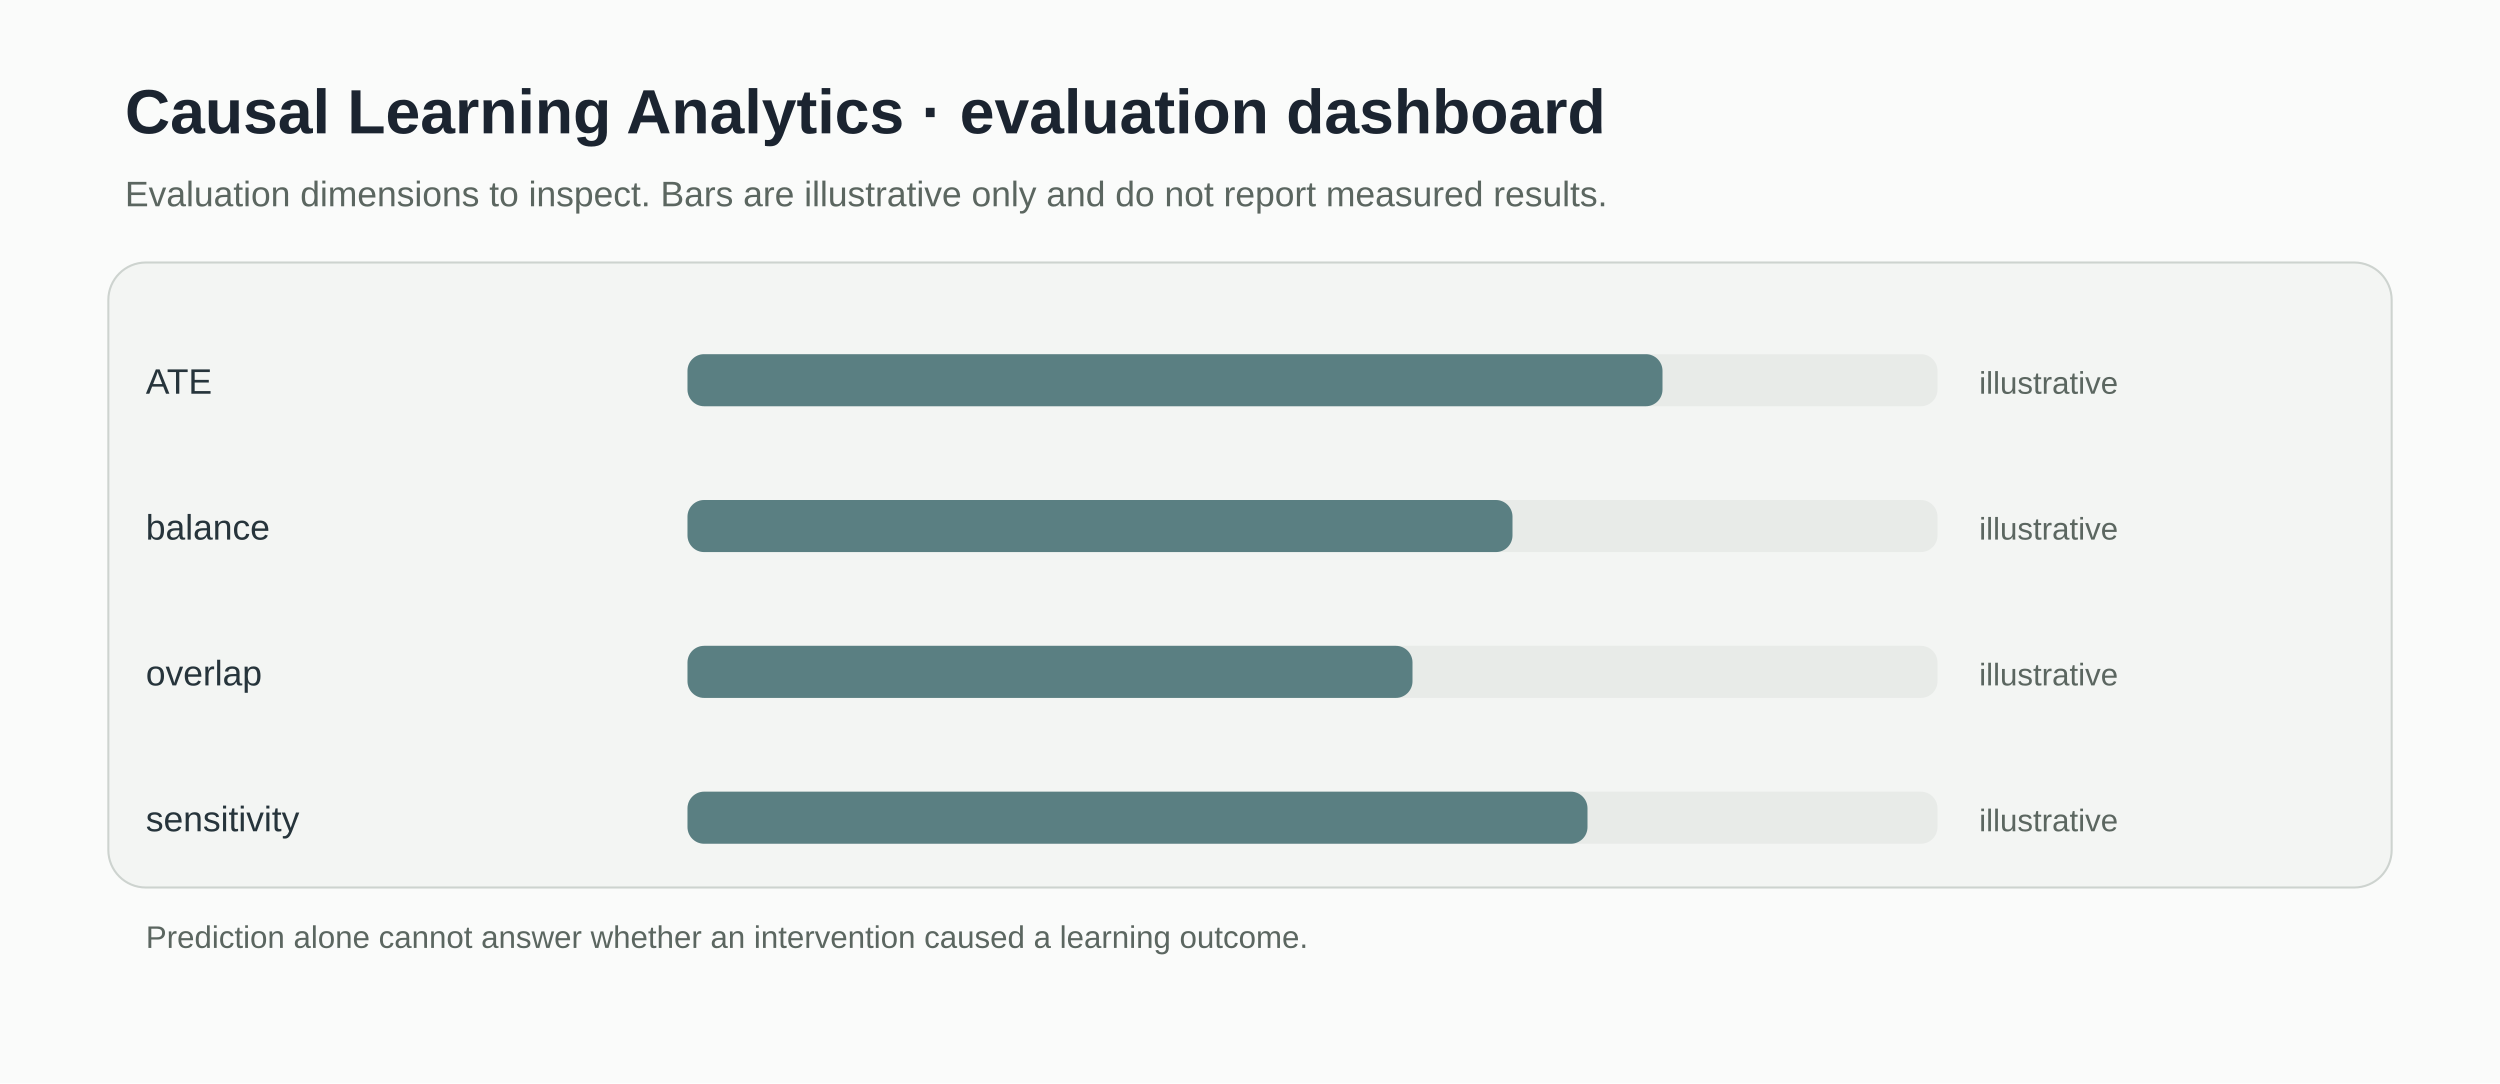
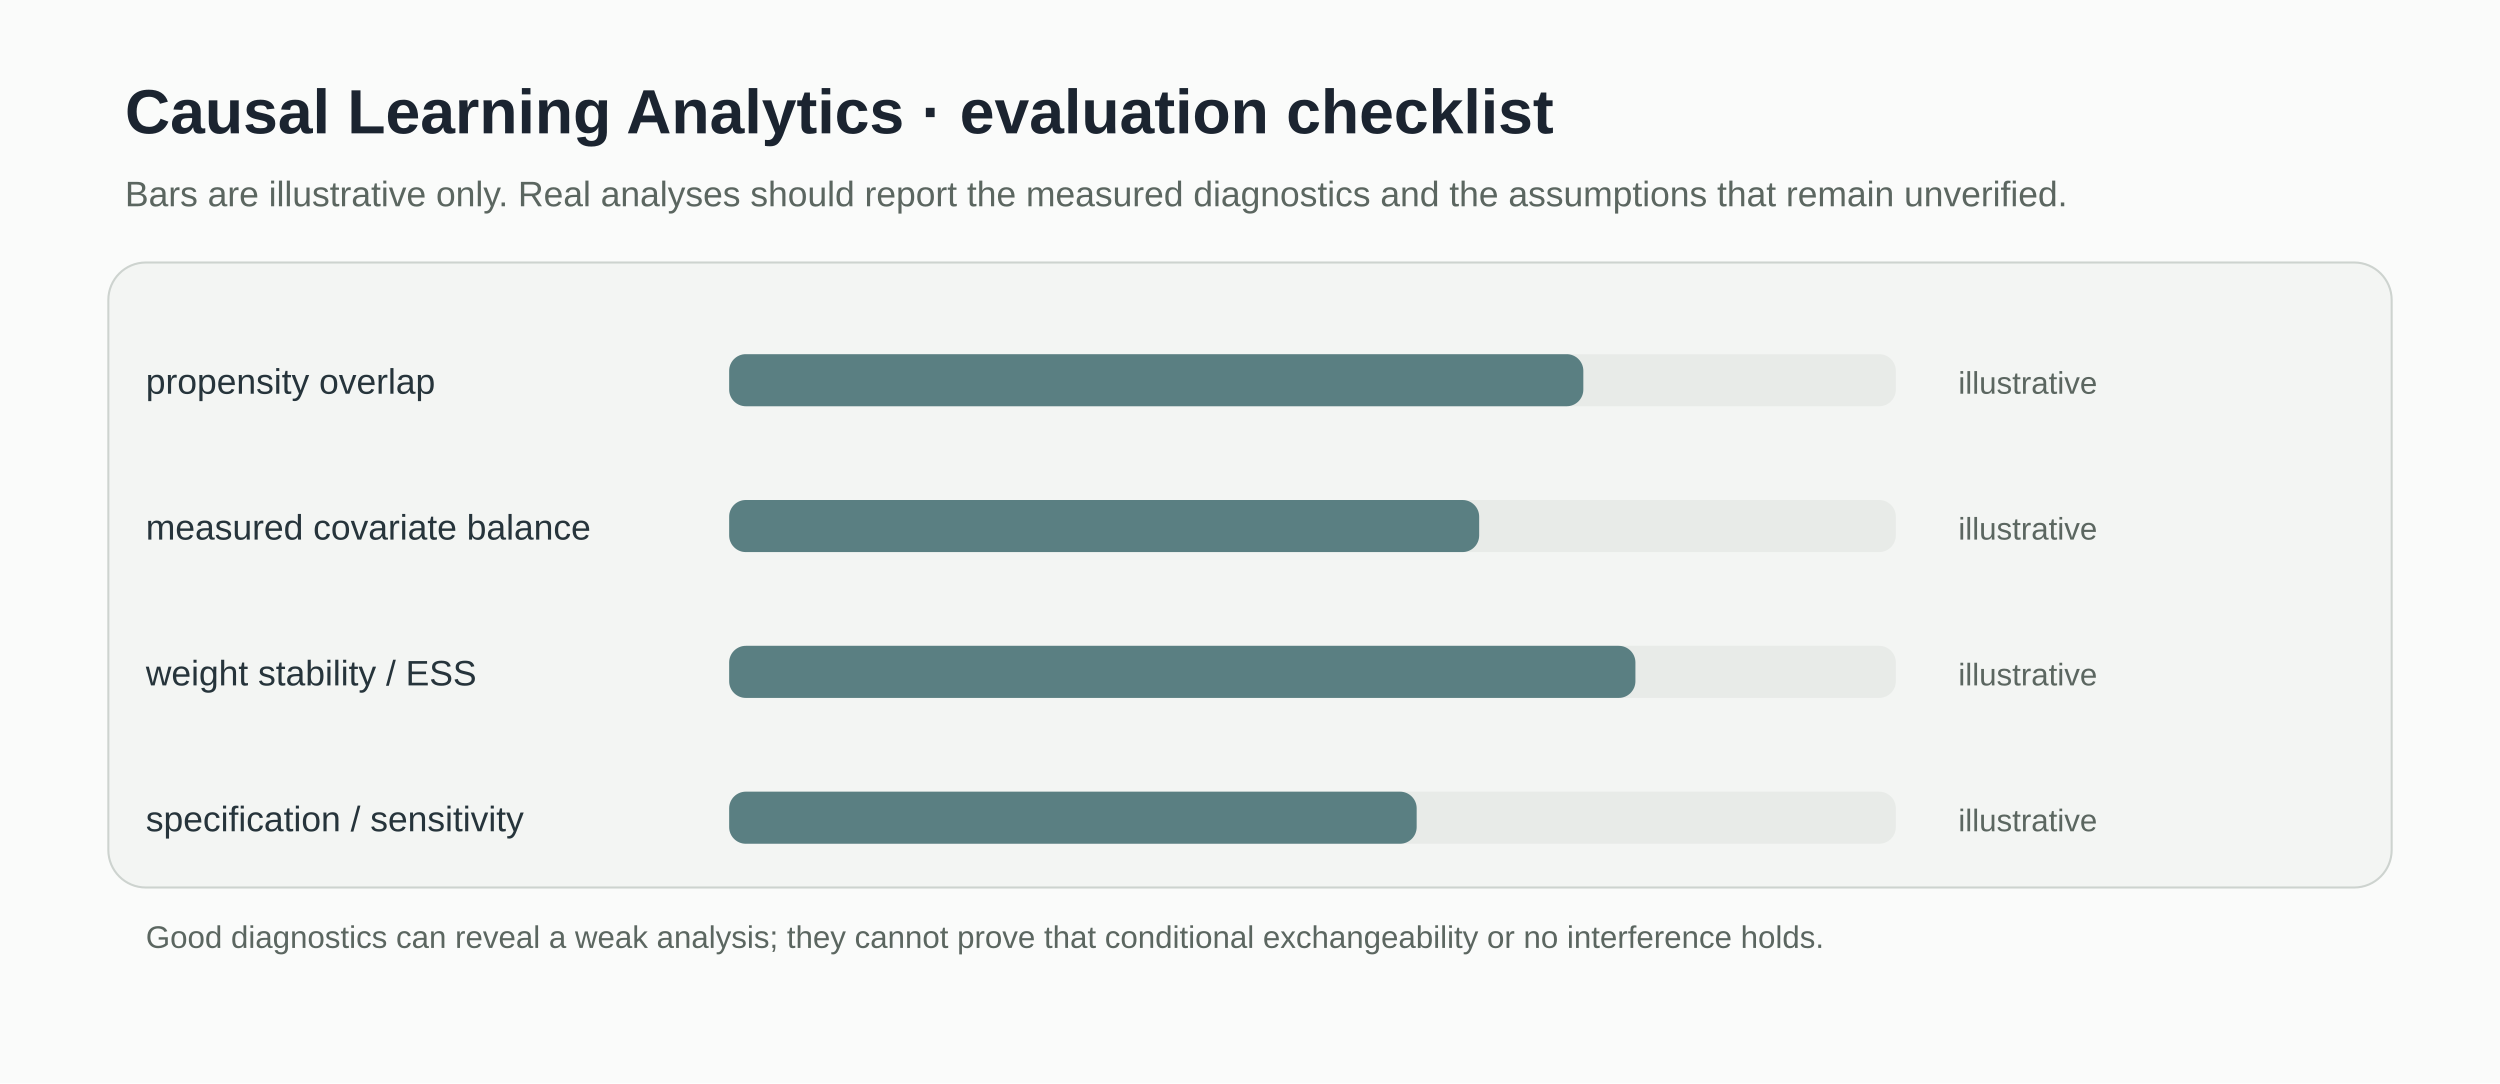
- <svg xmlns="http://www.w3.org/2000/svg" width="1200" height="520" viewBox="0 0 1200 520">
+ <svg xmlns="http://www.w3.org/2000/svg" width="1200" height="520" viewBox="0 0 1200 520" role="img" aria-labelledby="title desc">
  <rect width="100%" height="100%" fill="#FAFBFA" />
-   <text x="60" y="64" font-family="Arial, sans-serif" font-size="30" font-weight="700" fill="#1B2430">Causal Learning Analytics · evaluation dashboard</text>
-   <text x="60" y="99" font-family="Arial, sans-serif" font-size="17" fill="#5B6660">Evaluation dimensions to inspect. Bars are illustrative only and do not report measured results.</text>
+   <text x="60" y="64" font-family="Arial, sans-serif" font-size="30" font-weight="700" fill="#1B2430">Causal Learning Analytics · evaluation checklist</text>
+   <text x="60" y="99" font-family="Arial, sans-serif" font-size="17" fill="#5B6660">Bars are illustrative only. Real analyses should report the measured diagnostics and the assumptions that remain unverified.</text>
  <rect x="52" y="126" width="1096" height="300" rx="18" fill="#F3F5F3" stroke="#CDD3CF" />
-   <text x="70" y="189" font-family="Arial, sans-serif" font-size="17" fill="#26343B">ATE</text>
-   <rect x="330" y="170" width="600" height="25" rx="8" fill="#E8EBE8" />
-   <rect x="330" y="170" width="468" height="25" rx="8" fill="#5A7F82" />
-   <text x="950" y="189" font-family="Arial, sans-serif" font-size="15" fill="#5B6660">illustrative</text>
-   <text x="70" y="259" font-family="Arial, sans-serif" font-size="17" fill="#26343B">balance</text>
-   <rect x="330" y="240" width="600" height="25" rx="8" fill="#E8EBE8" />
-   <rect x="330" y="240" width="396" height="25" rx="8" fill="#5A7F82" />
-   <text x="950" y="259" font-family="Arial, sans-serif" font-size="15" fill="#5B6660">illustrative</text>
-   <text x="70" y="329" font-family="Arial, sans-serif" font-size="17" fill="#26343B">overlap</text>
-   <rect x="330" y="310" width="600" height="25" rx="8" fill="#E8EBE8" />
-   <rect x="330" y="310" width="348" height="25" rx="8" fill="#5A7F82" />
-   <text x="950" y="329" font-family="Arial, sans-serif" font-size="15" fill="#5B6660">illustrative</text>
-   <text x="70" y="399" font-family="Arial, sans-serif" font-size="17" fill="#26343B">sensitivity</text>
-   <rect x="330" y="380" width="600" height="25" rx="8" fill="#E8EBE8" />
-   <rect x="330" y="380" width="432" height="25" rx="8" fill="#5A7F82" />
-   <text x="950" y="399" font-family="Arial, sans-serif" font-size="15" fill="#5B6660">illustrative</text>
-   <text x="70" y="455" font-family="Arial, sans-serif" font-size="15" fill="#5B6660">Prediction alone cannot answer whether an intervention caused a learning outcome.</text>
+   <text x="70" y="189" font-family="Arial" font-size="17" fill="#26343B">propensity overlap</text>
+   <rect x="350" y="170" width="560" height="25" rx="8" fill="#E8EBE8" />
+   <rect x="350" y="170" width="410" height="25" rx="8" fill="#5A7F82" />
+   <text x="940" y="189" font-family="Arial" font-size="15" fill="#5B6660">illustrative</text>
+   <text x="70" y="259" font-family="Arial" font-size="17" fill="#26343B">measured covariate balance</text>
+   <rect x="350" y="240" width="560" height="25" rx="8" fill="#E8EBE8" />
+   <rect x="350" y="240" width="360" height="25" rx="8" fill="#5A7F82" />
+   <text x="940" y="259" font-family="Arial" font-size="15" fill="#5B6660">illustrative</text>
+   <text x="70" y="329" font-family="Arial" font-size="17" fill="#26343B">weight stability / ESS</text>
+   <rect x="350" y="310" width="560" height="25" rx="8" fill="#E8EBE8" />
+   <rect x="350" y="310" width="435" height="25" rx="8" fill="#5A7F82" />
+   <text x="940" y="329" font-family="Arial" font-size="15" fill="#5B6660">illustrative</text>
+   <text x="70" y="399" font-family="Arial" font-size="17" fill="#26343B">specification / sensitivity</text>
+   <rect x="350" y="380" width="560" height="25" rx="8" fill="#E8EBE8" />
+   <rect x="350" y="380" width="330" height="25" rx="8" fill="#5A7F82" />
+   <text x="940" y="399" font-family="Arial" font-size="15" fill="#5B6660">illustrative</text>
+   <text x="70" y="455" font-family="Arial" font-size="15" fill="#5B6660">Good diagnostics can reveal a weak analysis; they cannot prove that conditional exchangeability or no interference holds.</text>
</svg>
